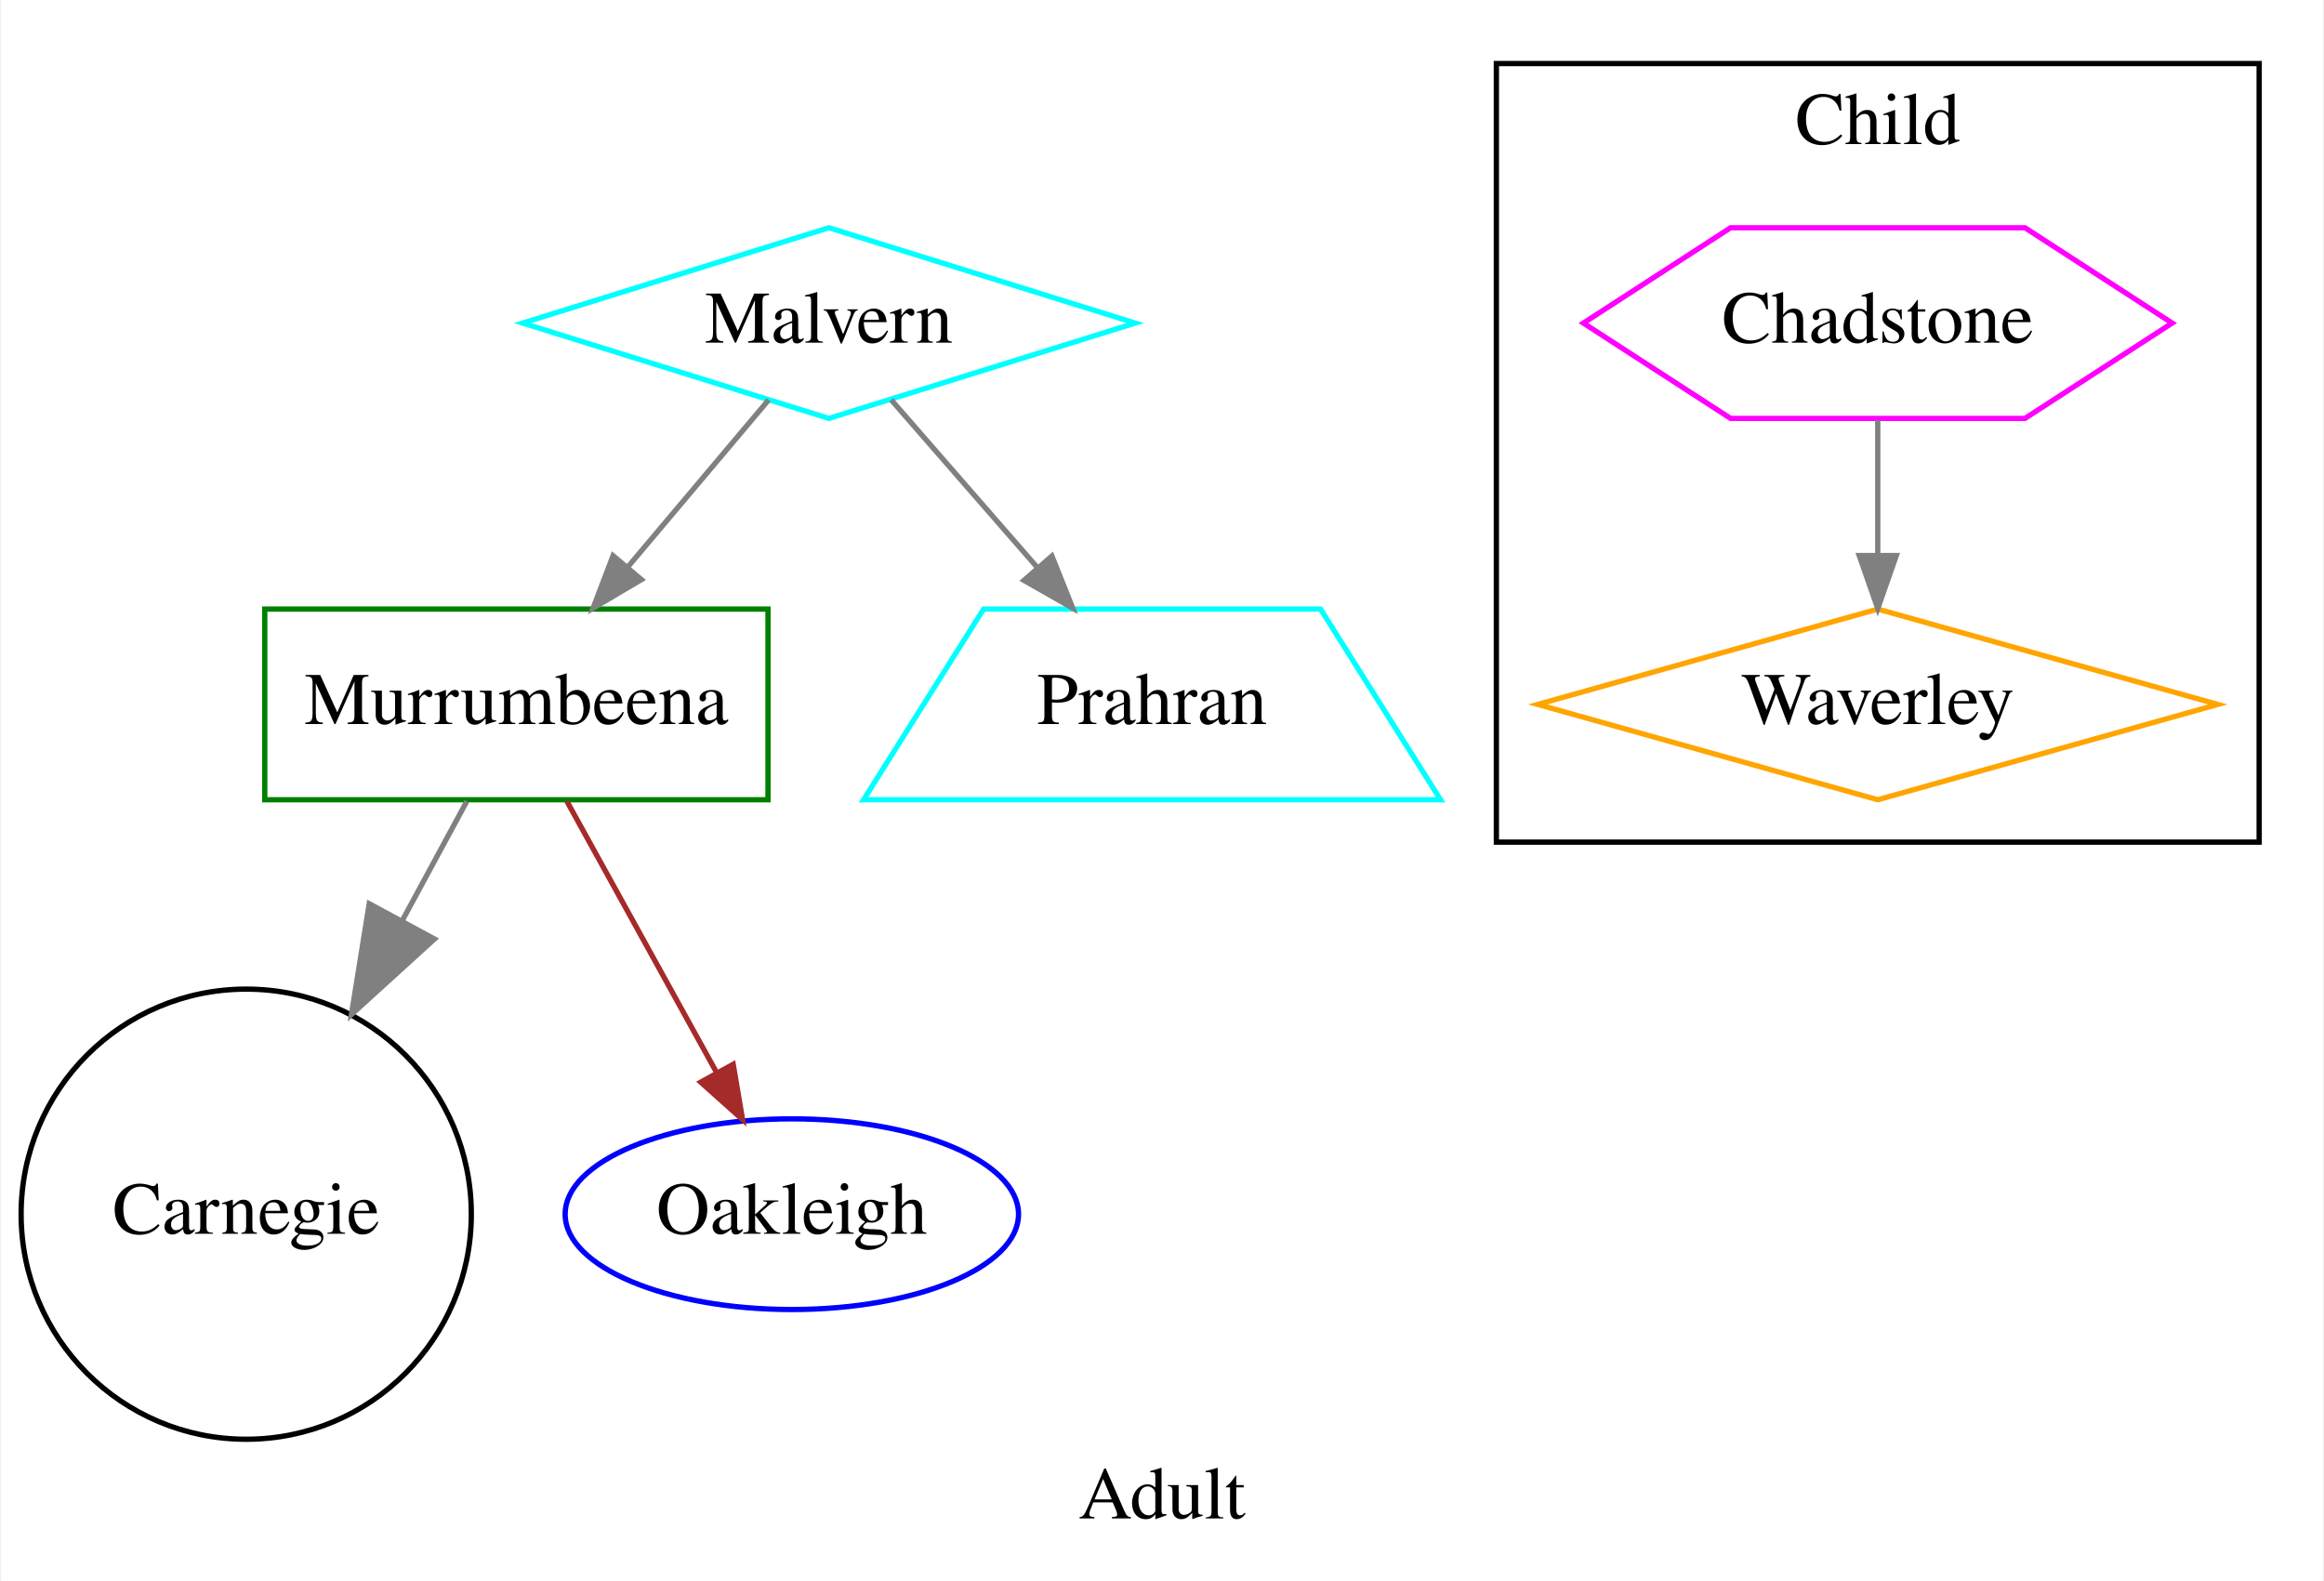
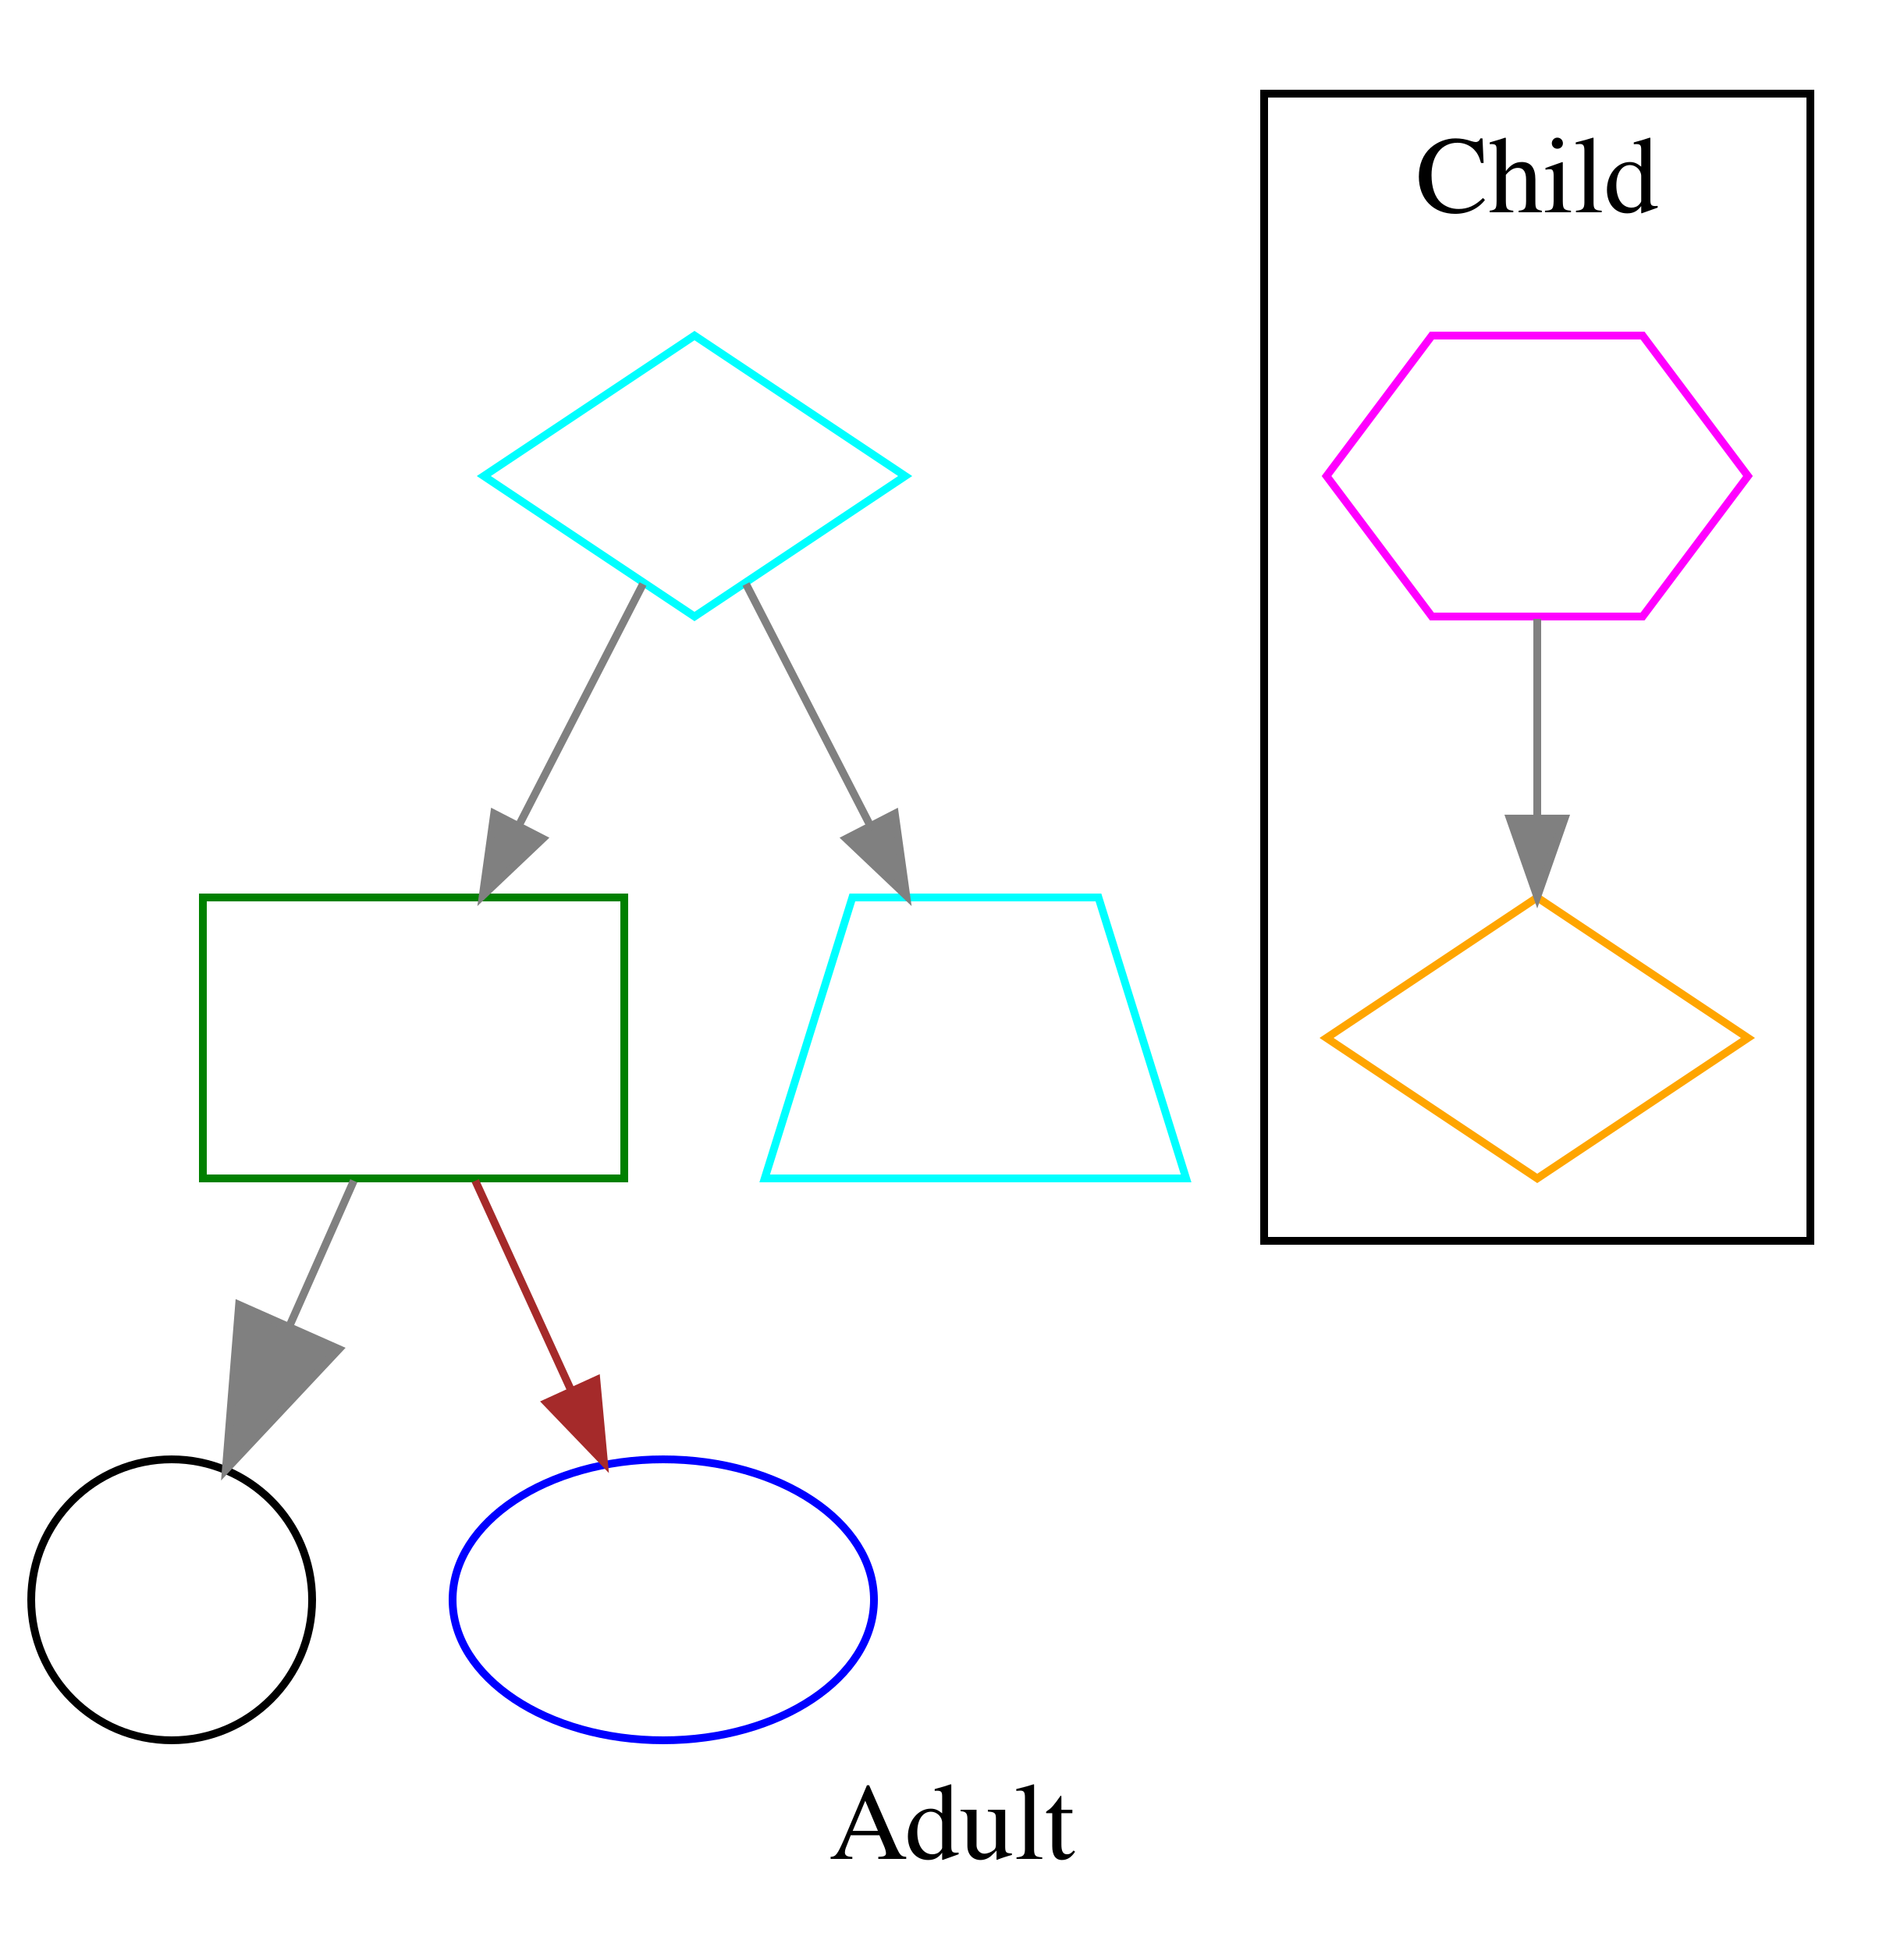
- <svg xmlns="http://www.w3.org/2000/svg" width="438pt" height="298pt" viewBox="0.00 0.00 438.25 298.49">
-   <g id="graph0" class="graph" transform="scale(1 1) rotate(0) translate(4 294.493)">
-     <polygon fill="white" stroke="none" points="-4,4 -4,-294.493 434.246,-294.493 434.246,4 -4,4" />
-     <text text-anchor="middle" x="215.123" y="-7.8" font-family="Times,serif" font-size="14.00">Adult</text>
+ <svg xmlns="http://www.w3.org/2000/svg" width="244pt" height="250pt" viewBox="0.00 0.00 244.00 250.00">
+   <g id="graph0" class="graph" transform="scale(1 1) rotate(0) translate(4 246)">
+     <polygon fill="white" stroke="none" points="-4,4 -4,-246 240,-246 240,4 -4,4" />
+     <text text-anchor="middle" x="118" y="-7.8" font-family="Times,serif" font-size="14.00">Adult</text>
    <g id="clust1" class="cluster">
-       <polygon fill="none" stroke="black" points="278.246,-135.493 278.246,-282.493 422.246,-282.493 422.246,-135.493 278.246,-135.493" />
-       <text text-anchor="middle" x="350.246" y="-267.293" font-family="Times,serif" font-size="14.00">Child</text>
+       <polygon fill="none" stroke="black" points="158,-87 158,-234 228,-234 228,-87 158,-87" />
+       <text text-anchor="middle" x="193" y="-218.8" font-family="Times,serif" font-size="14.00">Child</text>
    </g>
    <g id="node1" class="node">
-       <ellipse fill="none" stroke="black" cx="42.246" cy="-65.246" rx="42.494" ry="42.494" />
-       <text text-anchor="middle" x="42.246" y="-61.546" font-family="Times,serif" font-size="14.00">Carnegie</text>
+       <ellipse fill="none" stroke="black" cx="18" cy="-41" rx="18" ry="18" />
    </g>
    <g id="node2" class="node">
-       <polygon fill="none" stroke="green" points="140.746,-179.493 45.746,-179.493 45.746,-143.493 140.746,-143.493 140.746,-179.493" />
-       <text text-anchor="middle" x="93.246" y="-157.793" font-family="Times,serif" font-size="14.00">Murrumbeena</text>
+       <polygon fill="none" stroke="green" points="76,-131 22,-131 22,-95 76,-95 76,-131" />
    </g>
    <g id="edge1" class="edge">
-       <path fill="none" stroke="grey" d="M83.892,-143.206C80.368,-136.693 76.144,-128.888 71.758,-120.783" />
-       <polygon fill="grey" stroke="grey" points="77.781,-117.204 62.106,-102.946 65.468,-123.867 77.781,-117.204" />
+       <path fill="none" stroke="grey" d="M41.337,-94.697C38.827,-89.028 35.945,-82.52 33.081,-76.055" />
+       <polygon fill="grey" stroke="grey" points="39.439,-73.124 24.94,-57.671 26.638,-78.793 39.439,-73.124" />
    </g>
    <g id="node3" class="node">
-       <ellipse fill="none" stroke="blue" cx="145.246" cy="-65.246" rx="42.793" ry="18" />
-       <text text-anchor="middle" x="145.246" y="-61.546" font-family="Times,serif" font-size="14.00">Oakleigh</text>
+       <ellipse fill="none" stroke="blue" cx="81" cy="-41" rx="27" ry="18" />
    </g>
    <g id="edge2" class="edge">
-       <path fill="none" stroke="brown" d="M102.784,-143.206C110.676,-128.902 122.006,-108.367 130.978,-92.107" />
-       <polygon fill="brown" stroke="brown" points="134.178,-93.552 135.944,-83.106 128.049,-90.171 134.178,-93.552" />
+       <path fill="none" stroke="brown" d="M56.91,-94.697C60.607,-86.609 65.086,-76.812 69.174,-67.869" />
+       <polygon fill="brown" stroke="brown" points="72.427,-69.172 73.401,-58.622 66.06,-66.262 72.427,-69.172" />
    </g>
    <g id="node4" class="node">
-       <polygon fill="none" stroke="magenta" points="405.819,-233.493 378.032,-251.493 322.46,-251.493 294.674,-233.493 322.46,-215.493 378.032,-215.493 405.819,-233.493" />
-       <text text-anchor="middle" x="350.246" y="-229.793" font-family="Times,serif" font-size="14.00">Chadstone</text>
+       <polygon fill="none" stroke="magenta" points="220,-185 206.5,-203 179.5,-203 166,-185 179.5,-167 206.5,-167 220,-185" />
    </g>
    <g id="node5" class="node">
-       <polygon fill="none" stroke="orange" points="350.246,-179.493 286.064,-161.493 350.246,-143.493 414.429,-161.493 350.246,-179.493" />
-       <text text-anchor="middle" x="350.246" y="-157.793" font-family="Times,serif" font-size="14.00">Waverley</text>
+       <polygon fill="none" stroke="orange" points="193,-131 166,-113 193,-95 220,-113 193,-131" />
    </g>
    <g id="edge3" class="edge">
-       <path fill="none" stroke="grey" d="M350.246,-215.189C350.246,-207.475 350.246,-198.205 350.246,-189.605" />
-       <polygon fill="grey" stroke="grey" points="353.746,-189.597 350.246,-179.597 346.746,-189.597 353.746,-189.597" />
+       <path fill="none" stroke="grey" d="M193,-166.697C193,-158.983 193,-149.712 193,-141.112" />
+       <polygon fill="grey" stroke="grey" points="196.5,-141.104 193,-131.104 189.5,-141.104 196.5,-141.104" />
    </g>
    <g id="node6" class="node">
-       <polygon fill="none" stroke="cyan" points="152.246,-251.493 94.432,-233.493 152.246,-215.493 210.06,-233.493 152.246,-251.493" />
-       <text text-anchor="middle" x="152.246" y="-229.793" font-family="Times,serif" font-size="14.00">Malvern</text>
+       <polygon fill="none" stroke="cyan" points="85,-203 58,-185 85,-167 112,-185 85,-203" />
    </g>
    <g id="edge5" class="edge">
-       <path fill="none" stroke="grey" d="M140.87,-218.996C133.346,-210.068 123.252,-198.092 114.294,-187.464" />
-       <polygon fill="grey" stroke="grey" points="116.847,-185.063 107.726,-179.672 111.495,-189.574 116.847,-185.063" />
+       <path fill="none" stroke="grey" d="M78.397,-171.161C73.938,-162.491 67.895,-150.74 62.447,-140.146" />
+       <polygon fill="grey" stroke="grey" points="65.553,-138.534 57.867,-131.242 59.328,-141.735 65.553,-138.534" />
    </g>
    <g id="node7" class="node">
-       <polygon fill="none" stroke="cyan" points="245.053,-179.493 181.44,-179.493 158.785,-143.493 267.708,-143.493 245.053,-179.493" />
-       <text text-anchor="middle" x="213.246" y="-157.793" font-family="Times,serif" font-size="14.00">Prahran</text>
+       <polygon fill="none" stroke="cyan" points="136.768,-131 105.232,-131 94,-95 148,-95 136.768,-131" />
    </g>
    <g id="edge4" class="edge">
-       <path fill="none" stroke="grey" d="M164.008,-218.996C171.788,-210.068 182.223,-198.092 191.485,-187.464" />
-       <polygon fill="grey" stroke="grey" points="194.344,-189.511 198.275,-179.672 189.067,-184.912 194.344,-189.511" />
+       <path fill="none" stroke="grey" d="M91.603,-171.161C96.062,-162.491 102.105,-150.74 107.553,-140.146" />
+       <polygon fill="grey" stroke="grey" points="110.672,-141.735 112.133,-131.242 104.447,-138.534 110.672,-141.735" />
    </g>
  </g>
</svg>
